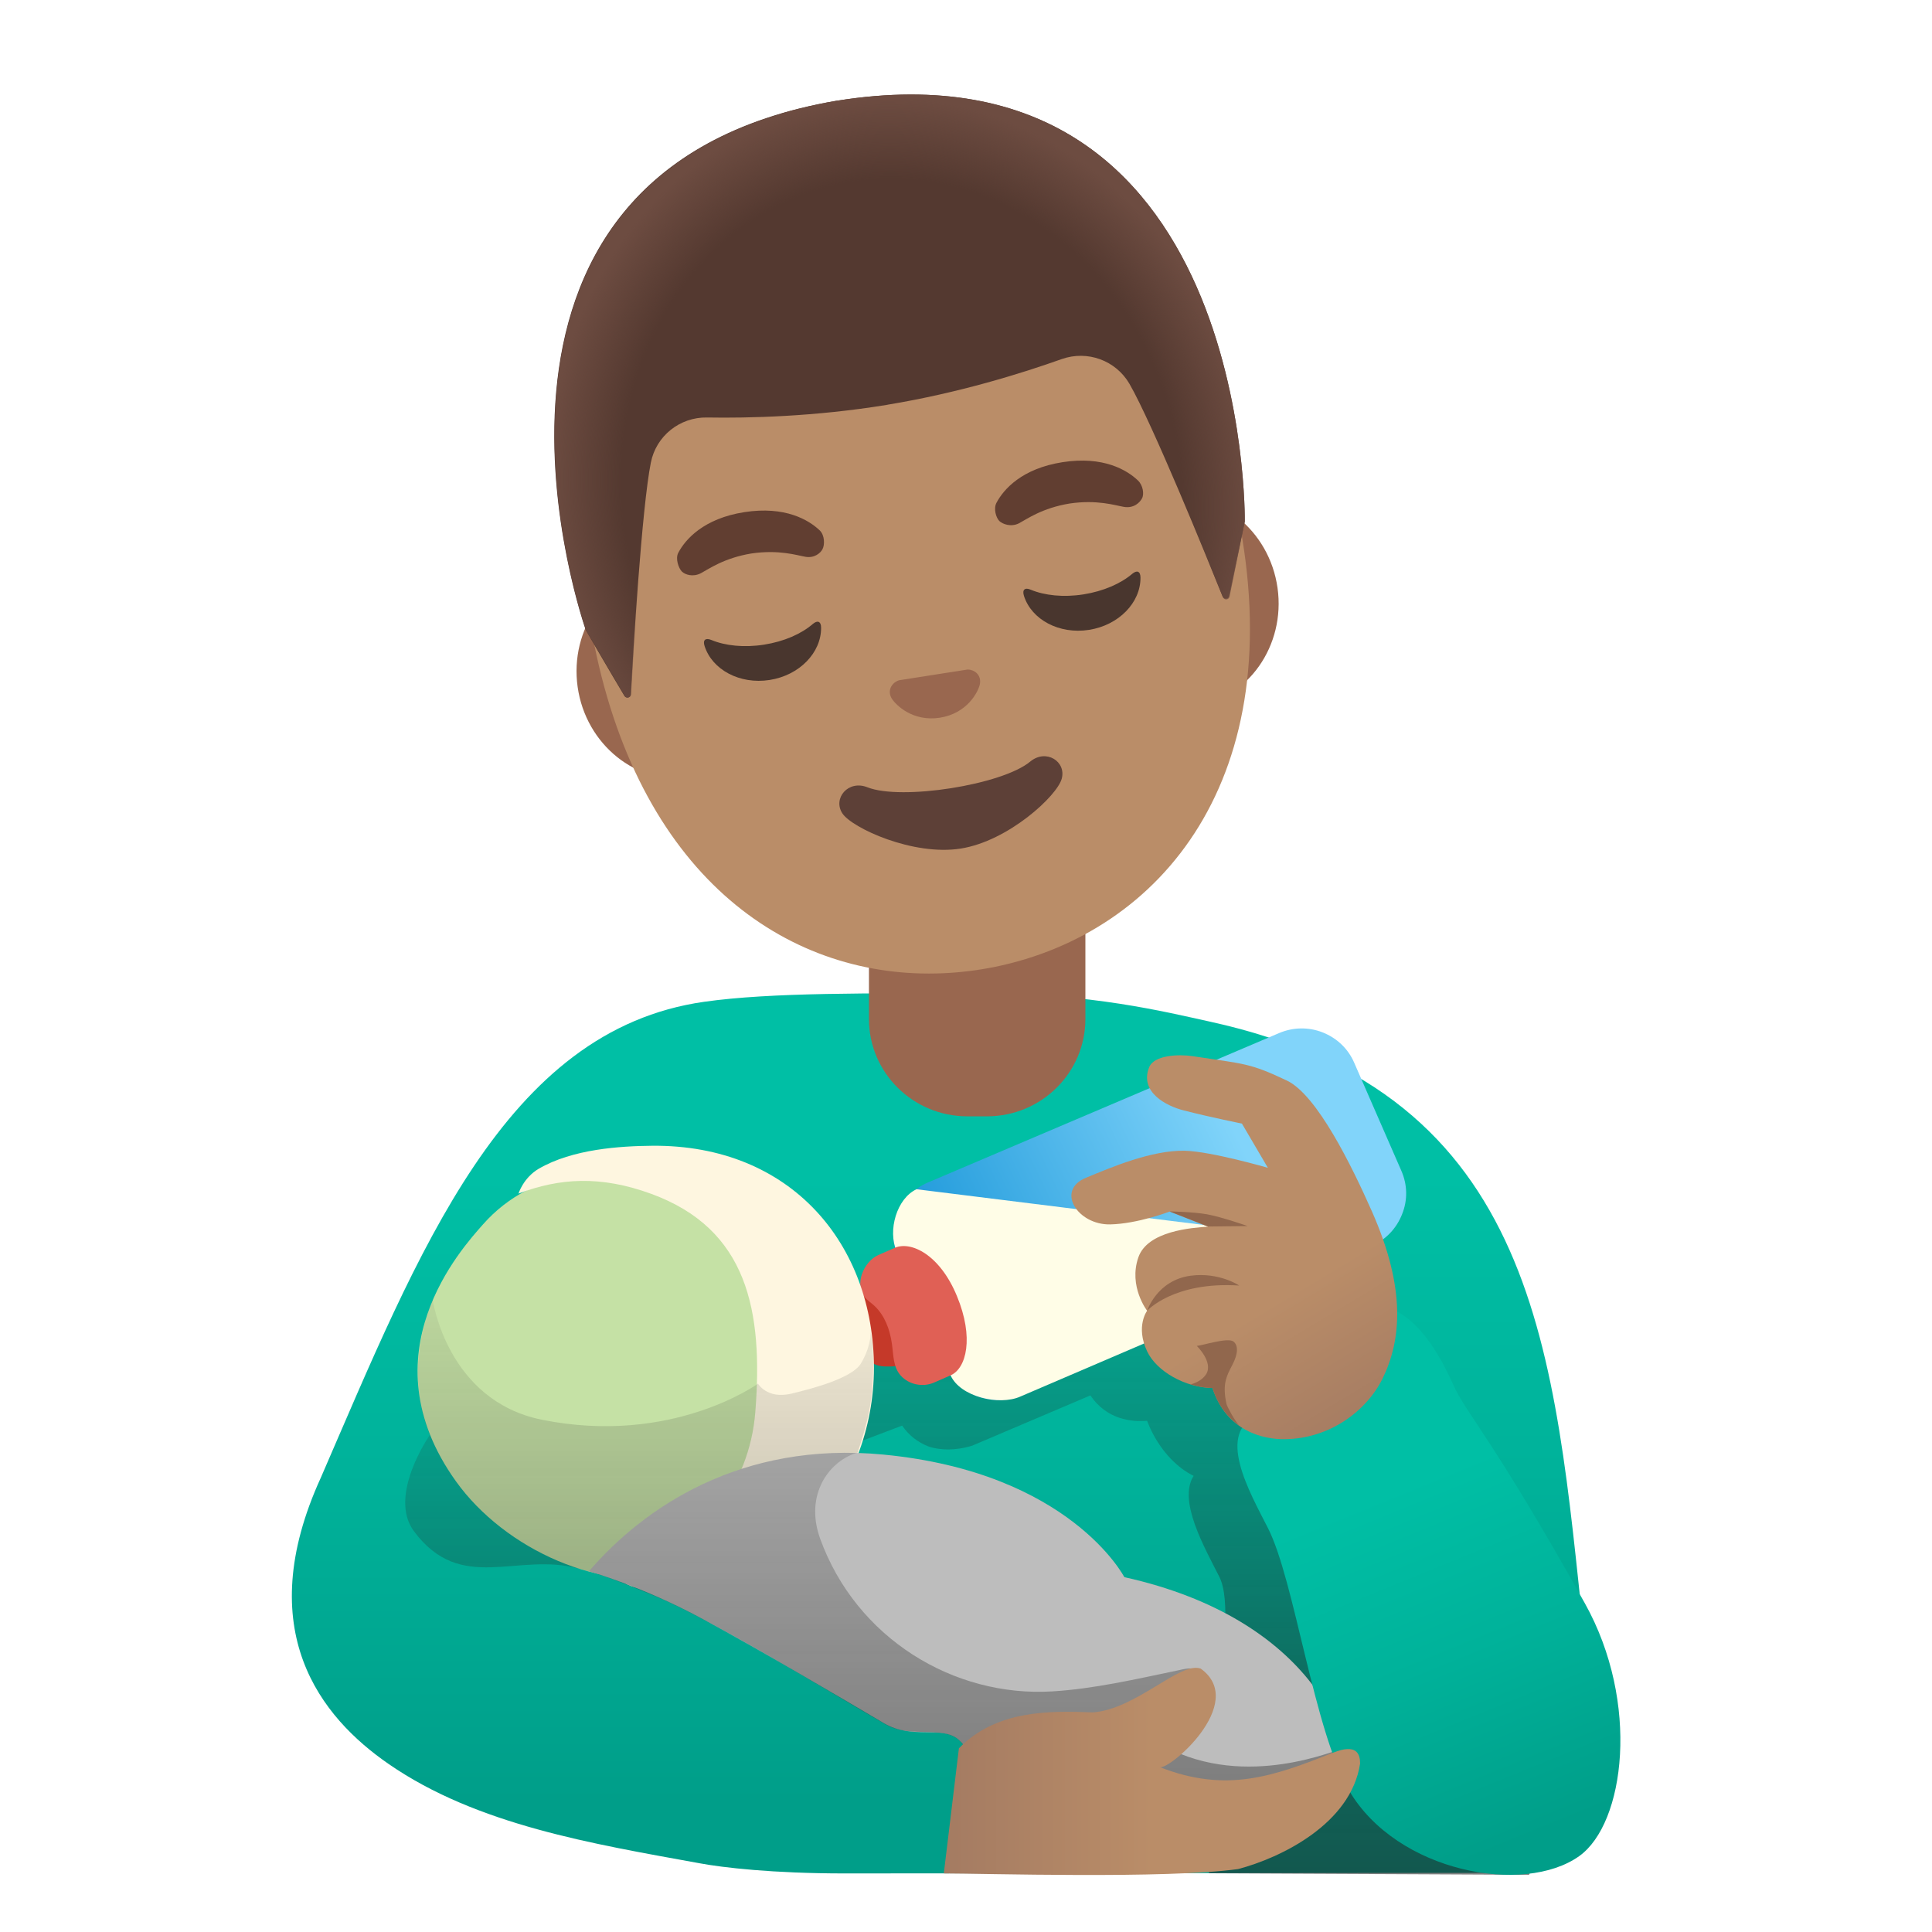
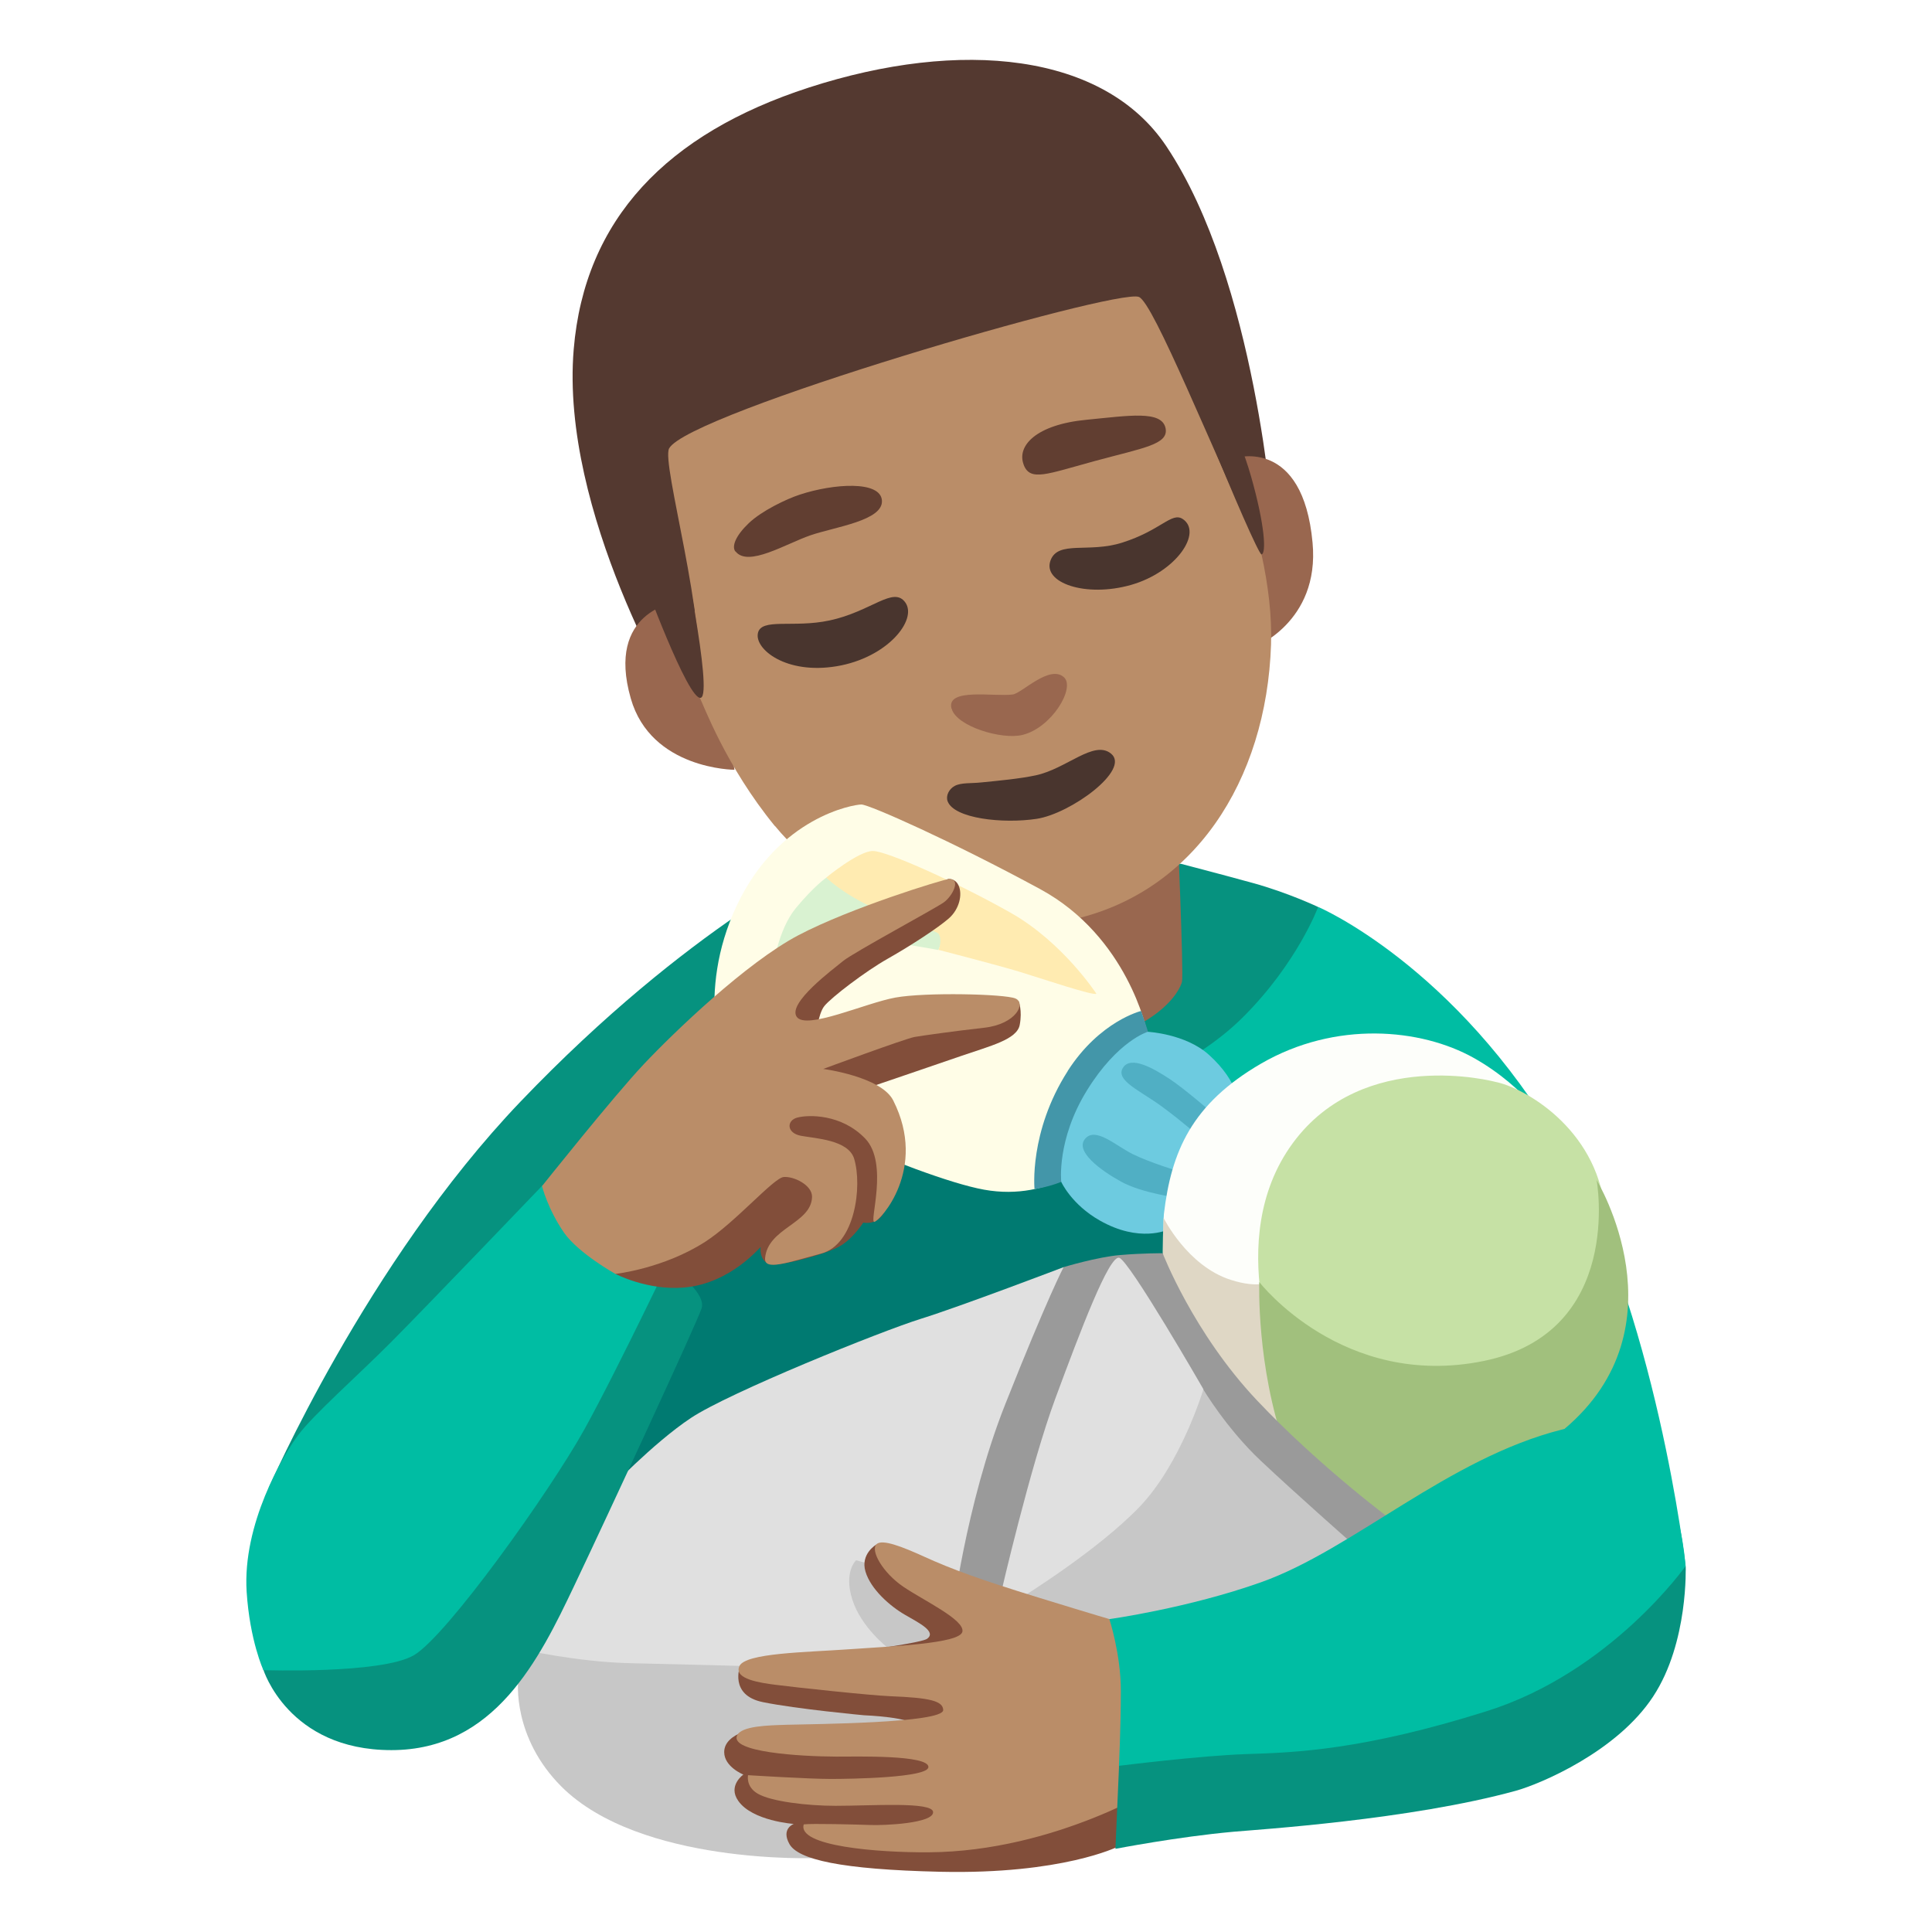
- <svg xmlns="http://www.w3.org/2000/svg" version="1.1" id="Layer_1" x="0px" y="0px" viewBox="0 0 128 128" style="enable-background:new 0 0 128 128;" xml:space="preserve">
-   <g id="shirt_1_">
-     <linearGradient id="SVGID_1_" gradientUnits="userSpaceOnUse" x1="62.265" y1="50.171" x2="62.265" y2="8.588" gradientTransform="matrix(1 0 0 -1 0 128)">
-       <stop offset="0" style="stop-color:#00BFA5" />
-       <stop offset="0.47" style="stop-color:#00B29A" />
-       <stop offset="1" style="stop-color:#009E89" />
-     </linearGradient>
-     <path style="fill:url(#SVGID_1_);" d="M101.28,124.08c-4.33,0-40.46,0.04-45.29,0.04s-8.11-0.39-9.62-0.67   c-7.08-1.29-14.76-2.53-20.62-6.58c-4.48-3.09-9.13-8.83-4.49-18.98c6.47-14.92,12.14-29.64,25.4-31.52   c4.44-0.63,10.97-0.56,18.3-0.56s12.16,1.21,15.22,1.88c21.85,4.79,22.77,21.98,24.77,40.68   C104.94,108.37,106.65,124.08,101.28,124.08z" />
+ <svg xmlns="http://www.w3.org/2000/svg" version="1.1" id="a" x="0px" y="0px" viewBox="0 0 128 128" style="enable-background:new 0 0 128 128;" xml:space="preserve">
+   <path style="fill:#543930;" d="M65.58,47.86l-20.67-1.08c0,0-7.81-12.81-6.9-23.64c0.72-8.61,6.17-14.29,15.58-17.34  c10.06-3.26,19.56-2.3,23.69,3.9c5.96,8.93,7.07,25.11,7.07,25.11L65.58,47.85V47.86z" />
+   <g>
+     <path style="fill:#99674F;" d="M83.01,42.93c0,0,4.45-1.66,3.95-6.98c-0.64-6.96-5.06-5.62-5.06-5.62L83.01,42.93z" />
+     <path style="fill:#99674F;" d="M41.79,46.27c1.34,4.71,6.87,4.73,6.87,4.73l-1.54-9.95l-2.33-1.15   C44.79,39.9,40.13,40.48,41.79,46.27L41.79,46.27z" />
  </g>
-   <linearGradient id="shadow_x5F_body_1_" gradientUnits="userSpaceOnUse" x1="78.173" y1="-17.685" x2="78.173" y2="54.143" gradientTransform="matrix(1 0 0 -1 0 128)">
-     <stop offset="0" style="stop-color:#212121;stop-opacity:0.8" />
-     <stop offset="1" style="stop-color:#212121;stop-opacity:0" />
-   </linearGradient>
-   <path id="shadow_x5F_body" style="fill:url(#shadow_x5F_body_1_);" d="M101.75,109.44c-6.13-10.97-7.86-12.56-8.72-14.48  c-1.43-3.21-2.86-4.48-3.93-4.94c-0.12-1.22-0.42-2.69-0.83-4.48c0.63-0.43,1.12-1.03,1.41-1.75c0.37-0.94,0.35-1.97-0.05-2.9  l-3.12-7.15c-0.4-0.93-32.52,12.8-32.52,12.8c-1.05,1.75-1.45,3.29-0.13,6.17c0.77,1.68,2.53,3.04,2.9,2.88l3.01-1.14h0  c0.42,0.62,1.02,1.1,1.74,1.38c0.28,0.11,1.41,0.41,2.9-0.05l7.83-3.33c0,0,0,0,0,0c1.08,1.59,2.7,1.77,3.76,1.68  c0,0,0.84,2.53,3.08,3.65c-1.05,1.65,0.71,4.72,1.7,6.68c1.53,3.02-1.87,14.28-0.67,19.65l21.19,0.1  C102.95,120.85,104.68,114.69,101.75,109.44z" />
-   <g id="bottle_1_">
-     <linearGradient id="SVGID_2_" gradientUnits="userSpaceOnUse" x1="82.942" y1="50.78" x2="57.032" y2="38.409" gradientTransform="matrix(1 0 0 -1 0 128)">
-       <stop offset="0" style="stop-color:#81D4FA" />
-       <stop offset="1" style="stop-color:#0288D1" />
-     </linearGradient>
-     <path style="fill:url(#SVGID_2_);" d="M92.84,77.56l-3.12-7.15c-0.4-0.93-1.15-1.64-2.09-2.01c-0.94-0.37-1.97-0.35-2.9,0.05   l-23.27,9.9c-1.91,0.83-2.79,3.07-1.96,4.98l3.12,7.15c0.4,0.93,1.15,1.64,2.09,2.01c0.28,0.11,0.56,0.18,0.85,0.23   c0.69,0.1,1.39,0,2.05-0.28l23.27-9.9l0,0c0.93-0.4,1.64-1.15,2.01-2.09C93.27,79.51,93.25,78.49,92.84,77.56z" />
-     <path style="fill:#FFFDE7;" d="M60.72,78.79c-1.3,0.61-1.93,2.72-1.31,4.13l3.57,8.2c0.62,1.41,3.2,2.03,4.61,1.41l23.29-9.99   L60.72,78.79z" />
-     <path style="fill:#C53929;" d="M57.72,85.15c0.48-0.13,1.11-0.07,1.4,0.32c0.33,0.45,0.56,1.16,0.8,1.68   c0.41,0.9,0.68,1.84,0.66,2.83c0,0.11-0.01,0.24-0.1,0.32c-0.06,0.06-0.15,0.08-0.24,0.1c-0.54,0.11-1.1,0.15-1.65,0.13   c-1.1-0.04-1.68-1.01-2.02-1.96c-0.21-0.6-0.31-1.24-0.19-1.86c0.13-0.62,0.51-1.2,1.07-1.48C57.54,85.21,57.62,85.18,57.72,85.15z   " />
-     <path style="fill:#E06055;" d="M62.98,91.12l-1.1,0.48c-0.74,0.32-1.66,0.14-2.2-0.46c-0.52-0.58-0.48-1.37-0.59-2.12   c-0.14-0.98-0.49-1.87-1.14-2.49c-0.19-0.18-0.42-0.33-0.6-0.52c-0.81-0.87-0.12-2.44,0.84-2.86c0,0,1.1-0.48,1.1-0.48   c1.05-0.46,2.97,0.43,4.11,3.2C64.54,88.62,64.03,90.66,62.98,91.12z" />
+   <path style="fill:#C7C7C7;" d="M34.58,105.56l-0.25,5.81c0,0-0.41,3.71,2.86,6.99c5.22,5.22,16.9,4.74,16.9,4.74l12.66-8.11  l-4.21-8.5l-6.9-5.89L34.58,105.56L34.58,105.56z" />
+   <path style="fill:#00BDA3;" d="M98.65,104.17l13.03-0.41c0,0-1.95-16.99-8.28-27.82c-7.01-12-16.06-15.85-16.06-15.85l-21.91,13.3  l13.14,33.35l20.08-2.56L98.65,104.17z" />
+   <path style="fill:#06927F;" d="M17.8,98.59c0,0,6.44-14.88,16.67-25.59C45.7,61.26,54.86,57.02,54.86,57.02l23.38,0.21  c0,0,2.43,0.63,4.76,1.27s4.33,1.59,4.33,1.59s-1.37,3.7-4.97,7.29c-3.59,3.59-8.88,5.18-8.88,5.18L17.79,98.6L17.8,98.59z" />
+   <polygon style="fill:#007A71;" points="36.86,102.4 81.5,89.35 74.08,70.82 47.52,74.66 37.96,98.91 " />
+   <path style="fill:#99674F;" d="M59.91,59.15l0.64,8.61c0,0,2.6,2.74,9.44,1.76c6.72-0.96,8.2-3.91,8.32-4.48s-0.32-10.72-0.32-10.72  L59.91,59.15L59.91,59.15z" />
+   <path style="fill:#BA8D68;" d="M51.35,54.73c4.07,4.96,11.84,7.86,19.5,6.24c8.22-1.73,13.06-9.23,13.36-18.27  c0.06-1.88-0.18-3.91-0.63-5.96c-3.28-6.95-7.16-16.71-8.13-17.07c-1.53-0.57-29.87,7.7-31.12,10.04  c-0.53,0.99,2.56,11.33,1.97,16.37c0.33,0.67,1.8,4.69,5.03,8.64L51.35,54.73z" />
+   <path style="fill:#99674F;" d="M63.05,46.95c0.31,1.17,3.32,2.08,4.69,1.74c1.94-0.47,3.52-3.12,2.75-3.82  c-0.95-0.86-2.79,1.06-3.39,1.14c-1.21,0.17-4.43-0.47-4.06,0.94H63.05z" />
+   <path style="fill:#49352E;" d="M62.78,53.08c0.42,1.15,3.65,1.51,5.9,1.17s6.24-3.25,4.93-4.32c-1.14-0.93-2.95,1.01-5,1.44  c-1.03,0.22-2.4,0.35-3.62,0.47c-0.65,0.07-1.31,0-1.74,0.23C62.88,52.27,62.65,52.71,62.78,53.08z" />
+   <path style="fill:#FFFDE7;" d="M75.98,68.3c0,0-1.26-6.24-7.06-9.39S57.58,53.3,57.07,53.3s-5.48,0.82-8.25,6.68  s-0.88,10.96-0.63,11.66S60.67,78,65.2,78.82c4.54,0.82,7.44-2.14,7.44-2.14L75.98,68.3z" />
+   <path style="fill:#4396A9;" d="M70.74,70.96c-2.58,4.03-2.2,7.82-2.2,7.82s1.59-0.21,2.72-0.97s5.18-8.08,4.95-8.93  s-0.61-1.9-0.61-1.9s-2.73,0.66-4.86,3.97V70.96z" />
+   <path style="fill:#6DCBE0;" d="M70.31,78.3c0,0-0.32-2.79,1.71-6.07s4.02-3.87,4.02-3.87s2.49,0.12,4.05,1.52  c2.06,1.85,2.01,3.48,2.01,3.48l-4.73,8.11c0,0-1.86,0.9-4.51-0.61C70.99,79.8,70.31,78.31,70.31,78.3L70.31,78.3z" />
+   <path style="fill:#50AFC4;" d="M80.3,73.72c0,0-1.85-1.61-2.83-2.25s-2.54-1.57-3.07-0.73s1.15,1.52,2.59,2.58s2.5,2.02,2.5,2.02  l0.8-1.62L80.3,73.72z" />
+   <path style="fill:#50AFC4;" d="M78.06,77.59c0,0-1.89-0.57-3.02-1.13s-2.46-1.83-3.15-1.01s1.01,2.08,2.39,2.84s3.78,1.07,3.78,1.07  V77.59L78.06,77.59z" />
+   <path style="fill:#D9F2D1;" d="M51.22,64.09c0,0,0.31-2.48,1.51-3.93s2.01-2.01,2.01-2.01l8.19,2.9l-0.76,1.89  c0,0-4.6-0.88-6.36-0.69s-4.59,1.85-4.59,1.85L51.22,64.09z" />
+   <path style="fill:#FFEBB1;" d="M72.64,65.84c0,0-2.21-3.4-5.67-5.36s-8.19-4.1-9.14-4.1s-3.09,1.76-3.09,1.76s1.02,1.05,3.28,2.08  c2.57,1.17,4.03,1.45,4.16,1.64c0.28,0.42,0,1.07,0,1.07s3.91,1.01,5.36,1.45c1.45,0.44,4.98,1.64,5.1,1.45V65.84z" />
+   <path style="fill:#FDFEFA;" d="M77.18,84.31c0,0-0.15-3.15-0.07-3.87c0.49-4.14,1.83-7.3,6.45-9.98c4.93-2.85,10.58-2.33,14.08-0.37  s5.33,4.91,5.33,4.91L84.14,93.77l-6.95-9.46L77.18,84.31z" />
+   <path style="fill:#DFD7C5;" d="M77.09,80.69c0,0,1.57,3.18,4.44,4.1c1.89,0.61,2.63,0.11,2.63,0.11l0.6,10.24L79.45,90l-2.27-5.68  c0,0-0.1-0.56-0.13-0.79C76.99,83.05,77.09,80.7,77.09,80.69L77.09,80.69z" />
+   <path style="fill:#C6E1A5;" d="M84.94,91.03c0,0-3.99-8.87,0.7-15.28s13.4-4.08,13.4-4.08c1.94,0.37,6.68,3.07,7.28,8.39  c0.54,4.8-3.65,11.68-3.65,11.68l-17.73-0.72V91.03z" />
+   <path style="fill:#A1C07D;" d="M83.44,84.95c0,0,5.51,7.12,14.85,5.22s7.49-11.99,7.49-11.99s5.92,9.71-2.14,16.5  c-1.64,1.38-14,12.17-14,12.17s-3.67-8.61-4.49-10.94c-1.92-5.41-1.72-10.96-1.72-10.96H83.44z" />
+   <path style="fill:#E0E0E0;" d="M40.22,98.82c0,0,3.03-3.2,5.56-4.88s12.55-5.73,15.24-6.57s9.45-3.42,9.45-3.42l1.33,12.77  l-7.3,8.83l-7.78-2.18c0,0-0.84,0.76-0.25,2.61s2.36,3.2,2.36,3.2l-9.84,1.19c0,0-3.71-0.1-7.25-0.18s-7.24-0.93-7.24-0.93  L40.22,98.82L40.22,98.82z" />
+   <path style="fill:#9A9A9A;" d="M70.47,83.95c0,0,2.21-0.67,3.74-0.8s2.82-0.12,2.82-0.12s2.02,5.27,6.25,9.75s9.14,8.09,9.14,8.09  l-11.4,11.4l-17.97-4.91c0,0,0.91-7.68,3.56-14.35C69.43,85.9,70.47,83.94,70.47,83.95L70.47,83.95z" />
+   <path style="fill:#C7C7C7;" d="M72.8,99.4l-5.46,6.93l8.83,2.27l14.47-5.83l-1.23-0.67c0,0-3.62-3.19-5.89-5.33s-3.8-4.72-3.8-4.72  l-6.93,7.36L72.8,99.4z" />
+   <path style="fill:#E0E0E0;" d="M66.32,105.55c0,0,1.94-8.42,3.6-12.9c1.66-4.48,3.56-9.5,4.23-9.32s5.58,8.71,5.58,8.71  s-1.47,4.91-4.23,7.79s-7.73,5.95-7.73,5.95S66.32,105.55,66.32,105.55z" />
+   <path style="fill:#824E3A;" d="M58.06,102.33c0,0-1.07,0.61-0.72,1.79s1.64,2.3,2.61,2.86s2.1,1.12,1.48,1.59s-12.4,1.82-12.4,1.82  s-0.74,1.92,1.51,2.38s6.7,0.87,6.7,0.87s3.38,0.13,3.32,0.74s-10.19,0.07-10.19,0.07s-2.39,0.29-2.39,1.63  c0,0.98,1.27,1.49,1.27,1.49s-1.05,0.73-0.34,1.74c0.93,1.34,3.68,1.53,3.68,1.53s-0.86,0.31-0.29,1.33s3.36,1.69,10.01,1.84  c8.07,0.18,11.74-1.66,11.74-1.66l2.91-6.92l-12.45-9.89l-6.44-3.22L58.06,102.33z" />
+   <path style="fill:#BA8D68;" d="M73.78,107.35c0,0-1.09-0.31-5.02-1.52c-3.79-1.17-5.7-1.86-7.56-2.71  c-1.39-0.63-2.76-1.18-3.13-0.81c-0.42,0.42,0.42,1.89,1.77,2.81c1.35,0.92,4.1,2.2,3.92,2.99s-4.73,0.96-7.54,1.16  s-6.82,0.24-7.23,1.11s1.44,1.12,2.37,1.24c1.29,0.17,6.34,0.71,7.65,0.76c2.58,0.1,3.46,0.31,3.48,0.91  c0.03,0.88-8.67,0.93-10.34,0.98c-1.25,0.04-3.05,0.07-3.32,0.72c-0.46,1.09,4.13,1.38,6.58,1.39c1.37,0,6.07-0.12,6.1,0.68  c0.03,0.73-5.23,0.8-6.48,0.8c-1.49,0-5.47-0.25-5.47-0.25s-0.17,0.76,0.65,1.23c0.88,0.51,3.25,0.8,5.15,0.8  c2.41,0,6.42-0.29,6.46,0.41c0.05,0.75-3.23,0.9-4.18,0.86c-0.84-0.03-3.88-0.11-4.39-0.04c-0.44,1.45,4.9,1.87,8.27,1.85  c8.46-0.05,15.49-4.51,15.49-4.51l1.43-6.59l-4.65-4.27L73.78,107.35z" />
+   <path style="fill:#06927F;" d="M35.62,86.4l-18.18,24.2c0,0,1.64,5.35,8.49,5.35s9.81-6.05,12.09-10.84s8.12-17.4,8.46-18.42  s-1.85-2.57-1.85-2.57S35.62,86.4,35.62,86.4z" />
+   <path style="fill:#00BDA3;" d="M41.09,74.42l-5.18,4.15c0,0-7.71,8.05-9.99,10.34s-5.13,4.79-6.16,6.16s-3.7,5.92-3.42,10.38  c0.21,3.25,1.11,5.2,1.11,5.2s7.79,0.27,9.96-0.98s9.01-10.84,11.29-14.94c2.28-4.11,6.5-13.01,6.5-13.01S41.09,74.42,41.09,74.42z" />
+   <path style="fill:#824E3A;" d="M43.49,78.63l-2.73,5.76c0,0,2.13,1.13,4.58,0.91c3.16-0.28,5.09-2.8,5.06-2.67  c-0.06,0.23,0,1.15,0.86,1.15s3.65-0.74,4.49-1.28s1.44-1.5,1.44-1.5s1.03,0.24,1.46-0.85s0.24-4.91,0.24-4.91l-1.24-3.22  c0,0,4.09-1.39,6.03-2.06s3.7-1.09,3.88-2.06s-0.07-1.55-0.07-1.55L54.04,68.7c0,0,0.15-1.51,0.57-2.04  c0.46-0.58,2.73-2.31,4.2-3.14c1.57-0.89,3.37-2.07,4.06-2.68s0.91-1.58,0.64-2.17c-0.23-0.51-0.71-0.43-0.71-0.43l-14.16,8.69  C48.64,66.93,43.49,78.63,43.49,78.63z" />
+   <path style="fill:#BA8D68;" d="M35.92,78.57c0,0,4.73-5.94,6.73-8.06s6.79-6.73,10.25-8.55s9.57-3.69,9.95-3.72  c0.85-0.06,0.28,1.12-0.33,1.55s-5.98,3.32-6.65,3.87s-3.7,2.79-3.09,3.7s4.55-0.91,6.55-1.27s7.21-0.24,7.94,0.06  s0.06,1.7-2.06,1.94S61.2,68.6,60.6,68.7s-6.06,2.12-6.06,2.12s3.84,0.5,4.64,2.09c2.3,4.55-0.88,7.98-1.25,8.04  s0.97-3.88-0.61-5.52s-3.76-1.58-4.49-1.39s-0.73,1.03,0.24,1.21s3.14,0.27,3.52,1.52c0.55,1.82,0.06,5.68-2.18,6.28  s-3.8,1.17-3.72,0.3c0.18-2,3.05-2.28,3.11-4.04c0.03-0.79-1.21-1.39-1.88-1.33s-3.2,3.01-5.21,4.3c-2.78,1.78-5.94,2.12-5.94,2.12  s-2.45-1.37-3.4-2.73c-1.09-1.58-1.46-3.09-1.46-3.09L35.92,78.57z" />
+   <g>
+     <path style="fill:#613E31;" d="M67.82,30.79c0.43,1.13,1.53,0.62,4.73-0.25s4.9-1.09,4.67-2.18c-0.26-1.19-2.43-0.82-5.23-0.55   c-3.35,0.32-4.64,1.73-4.17,2.97V30.79z" />
+     <path style="fill:#613E31;" d="M48.73,36.53c0.83,1.07,3.34-0.51,4.98-1.07s4.81-0.97,4.72-2.3s-3.19-1.13-5.44-0.39   c-0.89,0.29-2.52,1.07-3.38,1.89s-1.15,1.53-0.89,1.88L48.73,36.53z" />
  </g>
-   <g id="baby">
-     <g>
-       <path style="fill:#C5E1A5;" d="M55.03,93.34c-0.61,5.16-4.88,9.56-9.81,10.9c-5.22,1.42-11.79-1.59-15.02-6.11    c-6.03-8.42,0.41-15.43,1.79-17c3.44-3.9,8.52-3.83,12.54-3.58C52.76,78.04,55.86,86.3,55.03,93.34z" />
-     </g>
-     <path style="fill:#FEF6E0;" d="M43.19,75.91c-2.08,0.02-5.26,0.21-7.51,1.53c-1.01,0.6-1.33,1.64-1.33,1.64   c2.7-1.03,5.43-1.22,8.81,0.02c6.35,2.33,7.42,7.71,6.88,14.47c-0.39,4.89-3.63,8.85-7.57,10.11c-1.84,0.59-1.68,1.48,0.72,1.65   c8.65,0.6,14.71-6.59,14.71-14.71C57.9,82.5,52.47,75.82,43.19,75.91z" />
-     <g>
-       <path style="fill:#BDBDBD;" d="M58.53,96.37c12.38,1.19,15.96,8.12,15.96,8.12c12.41,2.75,15.66,11,14.67,14.74    c0,0-5.68,3.34-9.22,3.41c-5.11,0.11-10.24,0.15-15.33-0.07c0,0,0.78-5.66-1.08-7.3c-1.13-0.99-3.08,0.01-4.96-1.1    c-3.15-1.86-7.96-4.71-12-6.9c-4.02-2.18-7.55-3.17-7.55-3.17C42.62,99.92,49.05,95.46,58.53,96.37z" />
-     </g>
-     <linearGradient id="SVGID_3_" gradientUnits="userSpaceOnUse" x1="57.89" y1="5.738" x2="57.89" y2="47.598" gradientTransform="matrix(1 0 0 -1 0 128)">
-       <stop offset="0.1" style="stop-color:#212121;stop-opacity:0.4" />
-       <stop offset="1" style="stop-color:#252525;stop-opacity:0" />
-     </linearGradient>
-     <path style="fill:url(#SVGID_3_);" d="M28.67,86.12c0,0,0.94,6.67,7.23,7.94c8.62,1.74,14.32-2.39,14.32-2.39s0.6,1.05,2.22,0.66   c1.3-0.31,4.01-1.01,4.6-2c0.79-1.31,0.65-2.45,0.65-2.45c-0.04,0.46,0.12,1.01,0.14,1.48c0.06,1.25,0.01,2.52-0.18,3.76   c-0.19,1.26-0.83,3.12-0.83,3.12c-1.81,0.5-3.56,2.71-2.48,5.71c2.4,6.61,8.86,10.5,15.36,10.11c2.8-0.17,5.54-0.81,8.28-1.38   c0.48-0.1,1.14-0.31,1.42,0.08c1.12,1.56-1.49,4.17-2.22,4.96c5.44,2.89,11.43,0.13,11.69,0.17s-3.04,3.68-9.12,3.68   c-2.88,0-5.61-1.11-8.37-1.83c-2.7-0.71-5.98,0.09-7.61-2.19c-0.99-1.38-3.36-0.31-5.08-1.29c-3.38-1.94-11.33-6.85-15.13-8.44   c-3.24-1.35-3.93-1.54-5.19-1.89c-4.09-1.14-7.83,1.72-10.95-2.49c-1.75-2.36,1.06-6.37,1.06-6.37   C26.59,90.5,28.67,86.12,28.67,86.12z" />
+   <g>
+     <path style="fill:#543930;" d="M42.56,38.17c0,0,3.03,8.3,3.87,8.06s-1.37-10.8-1.37-10.8l-3.04,0.49L42.56,38.17L42.56,38.17z" />
+     <path style="fill:#543930;" d="M80.55,26.21c0,0,1.42,2.13,2.34,5.37c0.92,3.24,1.01,5.09,0.69,5.15s-7.02-16.07-6.37-16.33   C77.64,20.23,80.55,26.21,80.55,26.21z" />
  </g>
-   <g id="shirt">
-     <linearGradient id="SVGID_4_" gradientUnits="userSpaceOnUse" x1="91.71" y1="28.99" x2="101.043" y2="6.157" gradientTransform="matrix(1 0 0 -1 0 128)">
-       <stop offset="0" style="stop-color:#00BFA5" />
-       <stop offset="0.47" style="stop-color:#00B29A" />
-       <stop offset="1" style="stop-color:#009E89" />
-     </linearGradient>
-     <path style="fill:url(#SVGID_4_);" d="M83.39,93.74c-2.92,1.13-0.58,5.14,0.62,7.51c1.76,3.46,3.04,13.41,5.37,17.38   c3.18,5.42,11.6,6.95,15.25,4.34c3.02-2.16,4.05-10.16,0.37-16.75c-6.13-10.97-7.86-12.56-8.72-14.48   c-2.84-6.38-5.69-5.08-5.69-5.08L83.39,93.74z" />
+   <g>
+     <path style="fill:#49352E;" d="M50.21,41.97c-0.2,1.04,1.86,2.73,5.22,2.17s5.35-3.06,4.56-4.21c-0.79-1.14-2.25,0.59-5.05,1.18   c-2.38,0.51-4.52-0.2-4.73,0.85L50.21,41.97z" />
+     <path style="fill:#49352E;" d="M69.6,37.13c-0.55,1.48,2.33,2.48,5.34,1.62s4.76-3.49,3.41-4.37c-0.73-0.47-1.44,0.76-4,1.57   C72.13,36.66,70.1,35.78,69.6,37.13z" />
  </g>
-   <linearGradient id="hand_3_" gradientUnits="userSpaceOnUse" x1="62.528" y1="10.638" x2="90.111" y2="10.638" gradientTransform="matrix(1 0 0 -1 0 128)">
-     <stop offset="0" style="stop-color:#A47B62" />
-     <stop offset="0.5" style="stop-color:#BA8D68" />
-   </linearGradient>
-   <path id="hand_2_" style="fill:url(#hand_3_);" d="M90.11,116.84c0-0.64-0.23-1.34-1.79-0.72c-3.95,1.57-7.07,2.7-11.52,0.94  c0.47,0.41,5.95-4.21,2.75-6.51c-1.37-0.49-4.27,2.69-7.14,2.9c-2.88-0.11-6.39-0.17-8.88,2.38l-1,8.29c2.56,0,14.73,0.37,19.5-0.29  l0,0C84.84,123.09,89.5,120.85,90.11,116.84z" />
-   <g id="hand_1_">
-     <linearGradient id="hand_x5F_fill_2_" gradientUnits="userSpaceOnUse" x1="97.161" y1="-46.797" x2="83.964" y2="-30.636" gradientTransform="matrix(0.9898 0.1426 0.1426 -0.9898 0.3788 34.9942)">
-       <stop offset="0" style="stop-color:#A47B62" />
-       <stop offset="0.5" style="stop-color:#BA8D68" />
-     </linearGradient>
-     <path id="hand_x5F_fill_1_" style="fill:url(#hand_x5F_fill_2_);" d="M78.99,69.97c-0.89-0.13-2.54-0.08-2.86,0.75   c-0.64,1.63,1.12,2.55,2.3,2.85c1.84,0.47,3.85,0.87,3.85,0.87L84,77.37c0,0-3.77-1.09-5.5-1.13c-2.2-0.05-4.91,1.11-6.55,1.79   c-2.03,0.83-0.56,3.13,1.6,3.09c1.83-0.04,3.94-0.85,3.94-0.85l2.55,1c-1.08,0.07-4.01,0.28-4.62,2.03   C74.75,85.23,76,86.84,76,86.84s-0.78,1.03,0,2.69c0.63,1.33,2.52,2.4,4.33,2.43c0.93,2.88,3.39,3.41,4.79,3.39   c2.97-0.03,5.41-1.86,6.47-4c1.26-2.56,1.57-5.97-0.7-11.1c-1.33-3-3.63-7.71-5.63-8.66C82.79,70.42,82.49,70.5,78.99,69.97z" />
-     <path id="tone_2_" style="fill:#91674D;" d="M78.88,91.72c0.47,0.14,0.96,0.23,1.45,0.24c0.38,1.19,1.03,1.96,1.76,2.48   c-0.28-0.31-0.78-1.22-0.83-1.42c-0.28-1.27-0.03-1.81,0.38-2.58c0.41-0.77,0.39-1.32,0.08-1.56c-0.37-0.29-2.04,0.26-2.43,0.29   c0,0,1.1,1.06,0.63,1.86C79.68,91.41,79.26,91.62,78.88,91.72z" />
-     <path id="tone_1_" style="fill:#91674D;" d="M76,86.84c0,0,1.76-1.95,6.1-1.67c0,0-1.32-0.9-3.22-0.65   C76.65,84.82,76,86.84,76,86.84z" />
-     <path id="tone" style="fill:#91674D;" d="M80.04,81.26l2.62-0.03c0,0-1.71-0.6-2.69-0.78c-0.98-0.17-2.48-0.19-2.48-0.19   L80.04,81.26z" />
-   </g>
-   <g id="neck">
-     <path style="fill:#99674F;" d="M64.74,59.63h-7.17v7.88c0,3.56,2.92,6.45,6.52,6.45h1.3c3.6,0,6.52-2.89,6.52-6.45v-7.88   C71.91,59.63,64.74,59.63,64.74,59.63z" />
-   </g>
-   <g id="ears">
-     <path style="fill:#99674F;" d="M77.13,32.92l-33.31,4.71c-3.59,0.51-6.09,4.05-5.55,7.88s3.92,6.54,7.51,6.03l33.31-4.71   c3.59-0.51,6.09-4.05,5.55-7.88S80.72,32.41,77.13,32.92z" />
-   </g>
-   <path id="head" style="fill:#BA8D68;" d="M82,34.02C79.16,20,68.79,13.47,60.69,12.34c-1.14-0.16-2.22-0.21-3.24-0.17  c-0.72,0.03-1.4,0.11-2.03,0.24c-1.54,0.31-3.2,0.98-4.86,1.98c-7.02,4.2-14.04,14.27-11.19,28.31  c3.17,15.67,13.1,22.22,23.11,21.78c1.14-0.05,2.28-0.19,3.43-0.42C76.97,61.79,85.55,51.48,82,34.02z" />
-   <g id="eyebrows_2_">
-     <path style="fill:#613E31;" d="M54.32,35.15c-0.73-0.7-2.3-1.64-5-1.22s-3.91,1.8-4.38,2.69c-0.21,0.39,0.02,1.03,0.24,1.25   c0.21,0.2,0.72,0.38,1.25,0.11c0.53-0.28,1.53-1.01,3.35-1.31c1.83-0.27,3.01,0.12,3.59,0.22c0.59,0.1,0.99-0.25,1.12-0.5   C54.65,36.1,54.64,35.47,54.32,35.15z" />
-     <path style="fill:#613E31;" d="M75.4,31.84c-0.73-0.7-2.3-1.64-5-1.22s-3.91,1.8-4.38,2.69c-0.21,0.39-0.03,0.99,0.19,1.21   c0.21,0.2,0.77,0.42,1.3,0.15c0.53-0.28,1.53-1.01,3.35-1.31c1.83-0.27,3.01,0.12,3.59,0.22c0.69,0.12,1.08-0.31,1.21-0.56   C75.82,32.73,75.72,32.15,75.4,31.84z" />
-   </g>
-   <path id="mouth_2_" style="fill:#5D4037;" d="M68.25,50.46c-1.85,1.54-8.54,2.59-10.78,1.7c-1.28-0.51-2.31,0.74-1.66,1.73  c0.64,0.97,4.68,2.83,7.84,2.33c3.16-0.5,6.38-3.49,6.69-4.62C70.66,50.46,69.31,49.58,68.25,50.46z" />
-   <path id="nose_2_" style="fill:#99674F;" d="M64.3,44.38c-0.07-0.02-0.14-0.02-0.21-0.02l-4.53,0.71c-0.07,0.02-0.13,0.05-0.2,0.09  c-0.38,0.23-0.54,0.69-0.28,1.12c0.27,0.42,1.37,1.55,3.19,1.27c1.82-0.29,2.52-1.7,2.64-2.18C65.03,44.87,64.74,44.48,64.3,44.38z" />
-   <g id="eyes_2_">
-     <path style="fill:#49362E;" d="M50.62,42.71c-1.33,0.21-2.58,0.07-3.49-0.31c-0.39-0.16-0.58,0-0.45,0.4   c0.5,1.57,2.33,2.56,4.31,2.25s3.42-1.81,3.41-3.46c0-0.42-0.23-0.52-0.55-0.25C53.1,41.99,51.96,42.5,50.62,42.71z" />
-     <path style="fill:#49362E;" d="M71.78,39.38c-1.33,0.21-2.58,0.07-3.49-0.31c-0.39-0.17-0.58,0-0.45,0.41   c0.5,1.57,2.33,2.56,4.31,2.25s3.42-1.81,3.41-3.46c0-0.42-0.23-0.52-0.55-0.25C74.26,38.66,73.11,39.17,71.78,39.38z" />
-   </g>
-   <g id="hairGroup_2_">
-     <path id="hair_7_" style="fill:#543930;" d="M55.47,6.67L55.47,6.67C55.47,6.67,55.46,6.67,55.47,6.67c-0.01,0-0.02,0-0.02,0l0,0   c-27.42,4.66-16.64,35.08-16.64,35.08s1.76,3.03,2.56,4.36c0.12,0.19,0.41,0.12,0.42-0.1c0.15-2.72,0.73-12.36,1.33-15.36   c0.35-1.77,1.92-3.02,3.72-2.99c2.77,0.05,7.15-0.06,11.88-0.83c0.02,0,0.03-0.01,0.05-0.01s0.03,0,0.05-0.01   c4.73-0.78,8.91-2.09,11.52-3.02c1.7-0.6,3.58,0.08,4.49,1.64c1.52,2.64,5.14,11.53,6.17,14.09c0.08,0.21,0.39,0.18,0.43-0.04   l1.04-4.93C82.47,34.56,82.93,2.3,55.47,6.67z" />
-     <radialGradient id="hairHighlights_1_" cx="61.076" cy="94.73" r="23.313" gradientTransform="matrix(0.9867 -0.1624 -0.1833 -1.1132 16.8427 148.0534)" gradientUnits="userSpaceOnUse">
-       <stop offset="0.794" style="stop-color:#6D4C41;stop-opacity:0" />
-       <stop offset="1" style="stop-color:#6D4C41" />
-     </radialGradient>
-     <path id="hairHighlights_2_" style="fill:url(#hairHighlights_1_);" d="M82.47,34.56c0,0,0.46-32.26-27-27.89l0,0   c0,0-0.01,0-0.01,0h0c0,0-0.01,0-0.01,0l0,0c-0.43,0.07-0.84,0.15-1.25,0.24c-0.81,0.17-1.59,0.36-2.33,0.58   c-0.01,0-0.01,0-0.02,0.01c-0.05,0.01-0.1,0.03-0.15,0.05c-22.62,6.71-12.87,34.21-12.87,34.21l2.56,4.34   c0.11,0.19,0.41,0.12,0.42-0.1c0.16-2.74,0.73-12.34,1.33-15.34c0.35-1.77,1.92-3.02,3.72-2.99c2.77,0.05,7.15-0.06,11.88-0.83   c0.02,0,0.03-0.01,0.05-0.01s0.03,0,0.05-0.01c4.73-0.78,8.91-2.09,11.52-3.02c1.7-0.6,3.58,0.08,4.49,1.64   c1.53,2.65,5.17,11.62,6.18,14.13c0.08,0.21,0.38,0.18,0.43-0.04C81.77,38.01,82.47,34.56,82.47,34.56z" />
-   </g>
+   <path style="fill:#00BDA3;" d="M111.67,103.8c0,0-0.53-11.02-8.18-9.09c-7.55,1.9-13.85,7.95-19.92,10.11  c-4.86,1.73-10.07,2.45-10.07,2.45s0.76,2.33,0.76,4.76s-0.13,4.99-0.13,4.99l18.42,0.99l16.78-7.52  C109.33,110.49,111.75,106.28,111.67,103.8L111.67,103.8z" />
+   <path style="fill:#06927F;" d="M81.7,121.36c-3.67,0.33-7.8,1.13-7.8,1.13l0.24-5.5c0,0,5.38-0.68,8.51-0.78  c3.13-0.1,7.62-0.25,15.85-2.84s13.18-9.62,13.18-9.62s0.2,5.06-2.15,8.64c-2.4,3.67-7.48,5.8-9.09,6.25  C93.44,120.57,83.36,121.21,81.7,121.36L81.7,121.36z" />
</svg>
